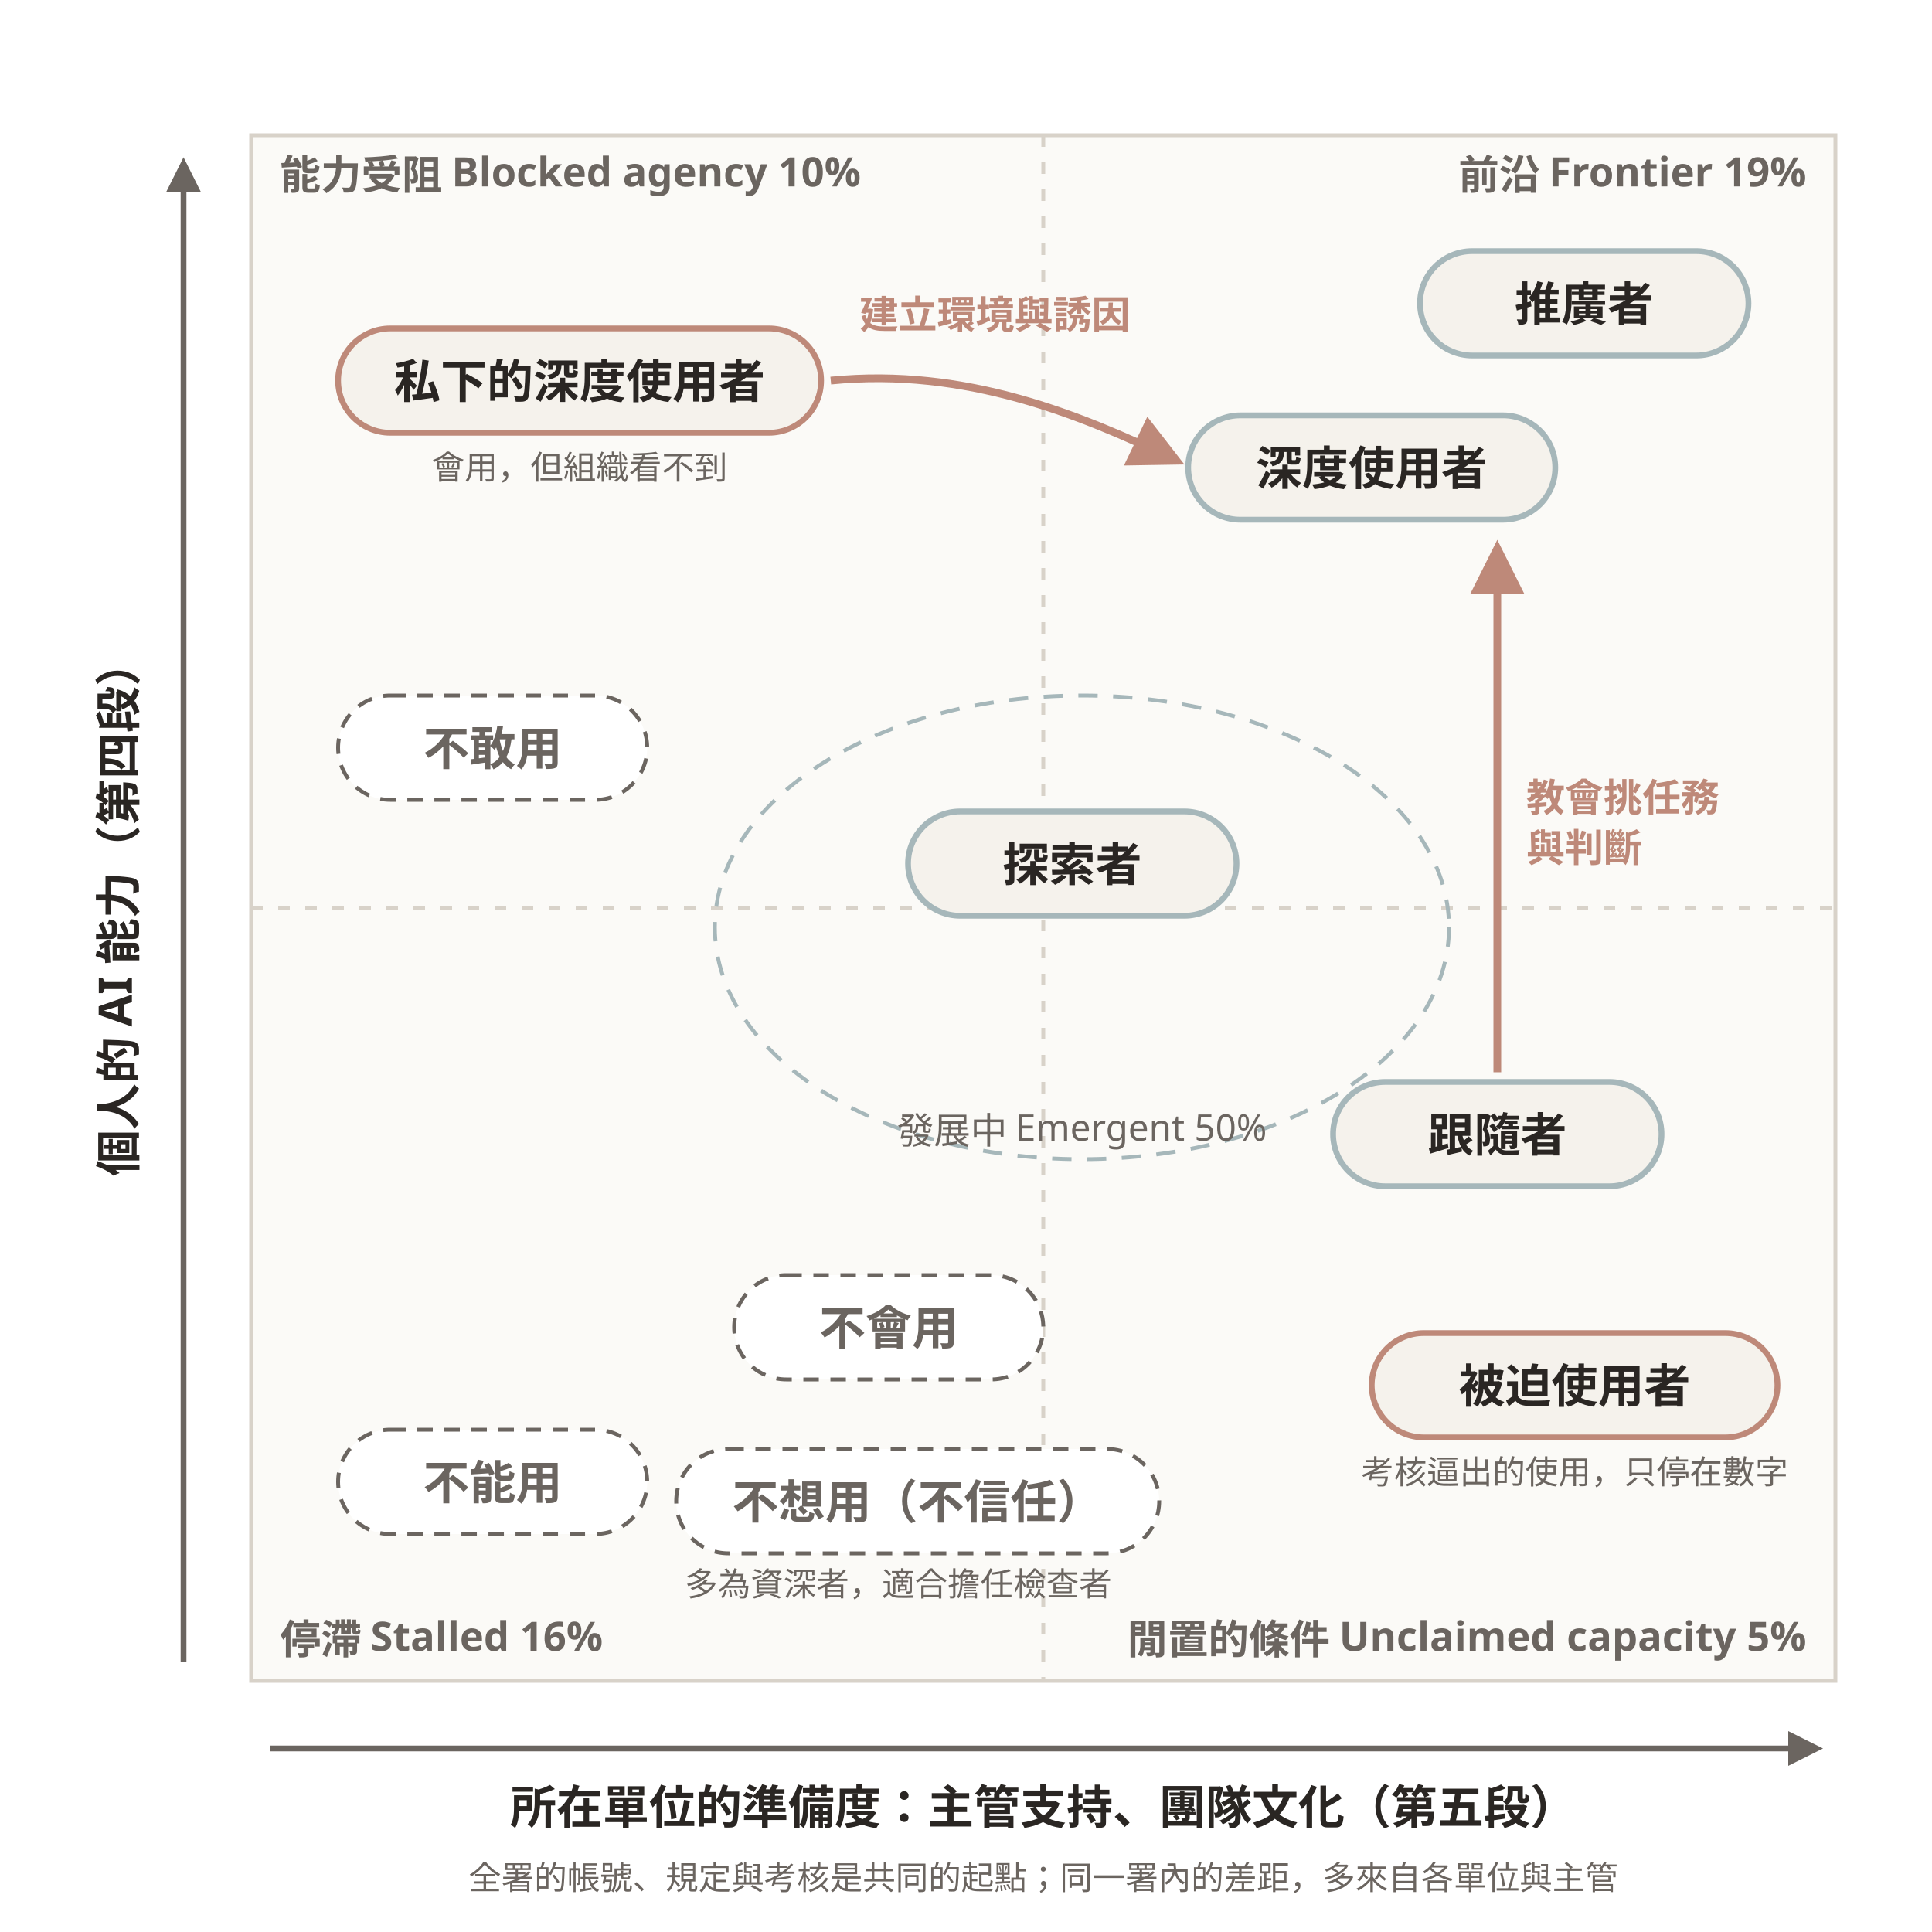
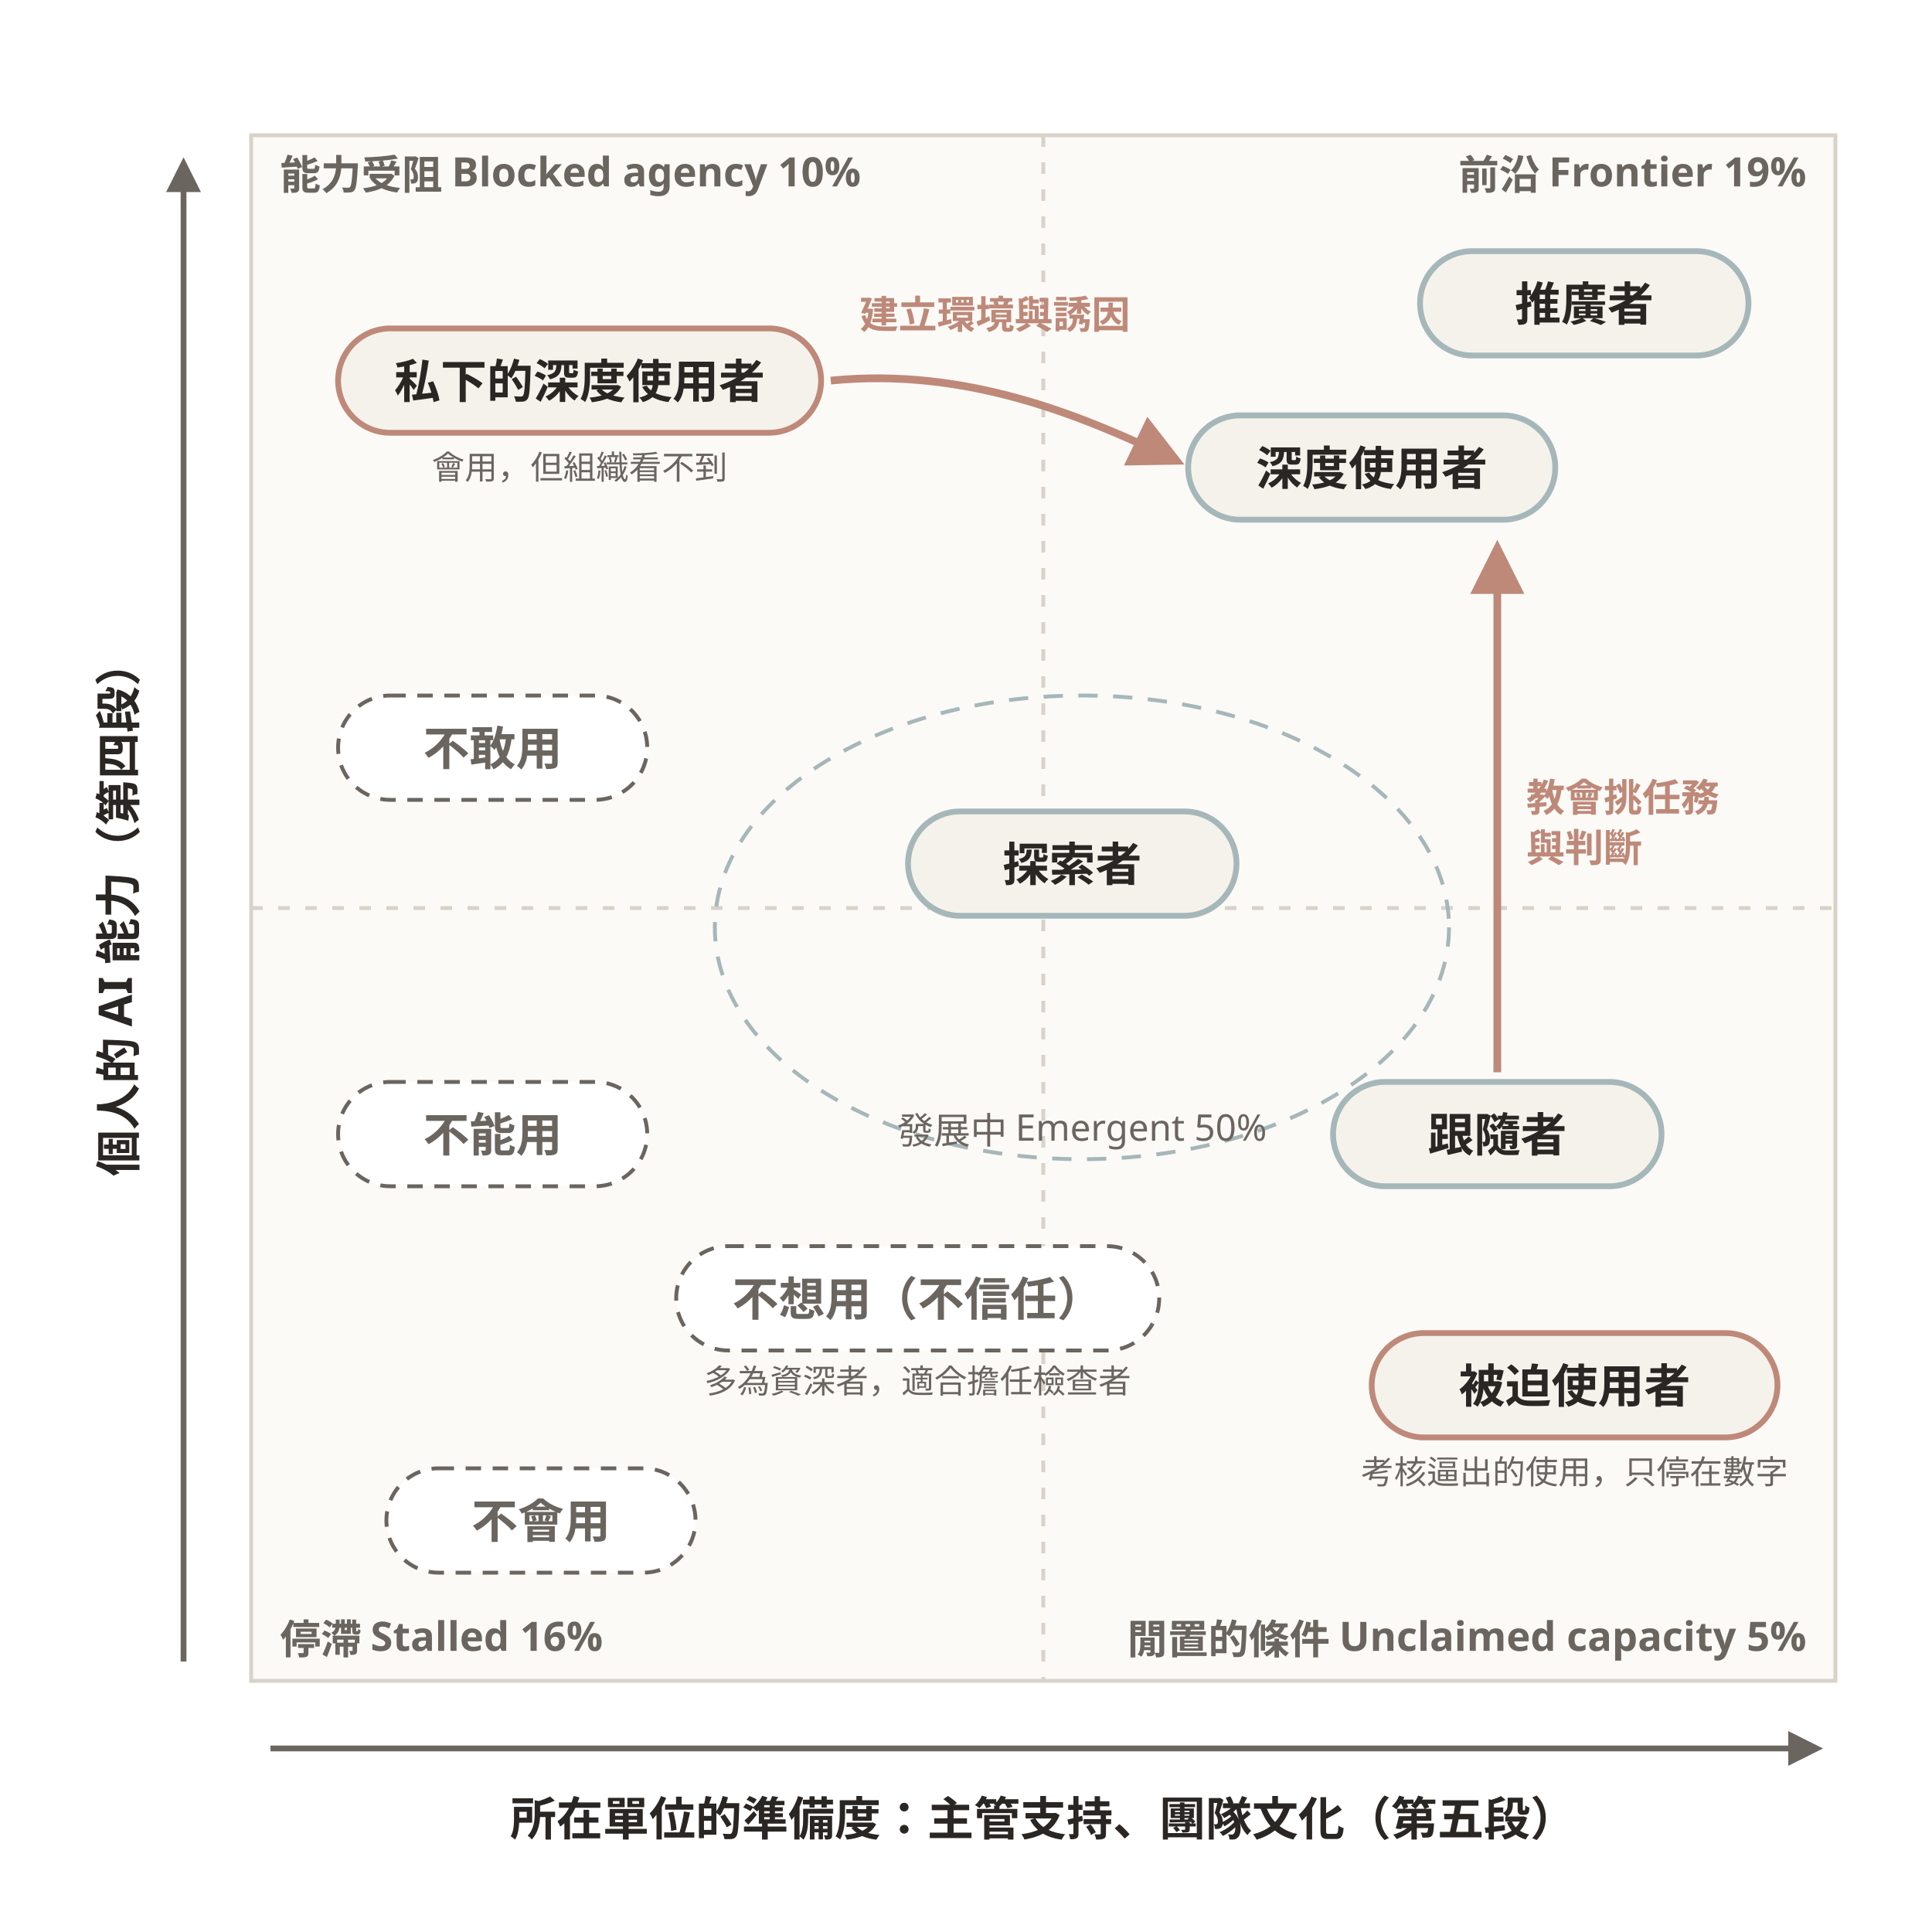
<svg xmlns="http://www.w3.org/2000/svg" viewBox="0 0 1000 1000" width="1000" height="1000" font-family="PingFang TC, Hiragino Sans GB, sans-serif">
  <defs>
    <marker id="ahT" viewBox="0 0 10 10" refX="8" refY="5" markerWidth="7" markerHeight="7" orient="auto-start-reverse">
      <path d="M0,0 L10,5 L0,10 z" fill="#BE8979" />
    </marker>
    <marker id="ahG" viewBox="0 0 10 10" refX="8" refY="5" markerWidth="6" markerHeight="6" orient="auto-start-reverse">
      <path d="M0,0 L10,5 L0,10 z" fill="#6B6560" />
    </marker>
  </defs>
  <rect width="1000" height="1000" fill="#FFFFFF" />
  <rect x="130" y="70" width="820" height="800" fill="#FBFAF7" stroke="#D8D2C9" stroke-width="2" />
  <line x1="540" y1="70" x2="540" y2="870" stroke="#D8D2C9" stroke-width="2" stroke-dasharray="6 8" />
  <line x1="130" y1="470" x2="950" y2="470" stroke="#D8D2C9" stroke-width="2" stroke-dasharray="6 8" />
  <ellipse cx="560" cy="480" rx="190" ry="120" fill="none" stroke="#A6B7BA" stroke-width="2" stroke-dasharray="10 8" />
  <text x="145" y="98" font-size="21" fill="#6B6560" font-weight="600">能力受阻 Blocked agency 10%</text>
  <text x="935" y="98" font-size="21" fill="#6B6560" font-weight="600" text-anchor="end">前沿 Frontier 19%</text>
  <text x="145" y="856" font-size="21" fill="#6B6560" font-weight="600">停滯 Stalled 16%</text>
  <text x="935" y="856" font-size="21" fill="#6B6560" font-weight="600" text-anchor="end">閒置的條件 Unclaimed capacity 5%</text>
  <text x="560" y="592" font-size="19" fill="#6B6560" text-anchor="middle">發展中 Emergent 50%</text>
  <line x1="95" y1="860" x2="95" y2="85" stroke="#6B6560" stroke-width="3" marker-end="url(#ahG)" />
  <text x="70" y="470" font-size="24" fill="#2A2623" font-weight="600" text-anchor="middle" transform="rotate(-90 70 470)">個人的 AI 能力（第四段）</text>
  <line x1="140" y1="905" x2="940" y2="905" stroke="#6B6560" stroke-width="3" marker-end="url(#ahG)" />
-   <text x="540" y="944" font-size="24" fill="#2A2623" font-weight="600" text-anchor="middle">所在單位的準備度：主管支持、團隊文化（第五段）</text>
-   <text x="540" y="978" font-size="17" fill="#6B6560" text-anchor="middle">全署的帳號、規定與考核是共同的起點；同一署內的差距，多來自各單位與主管</text>
+   <text x="540" y="950" font-size="24" fill="#2A2623" font-weight="600" text-anchor="middle">所在單位的準備度：主管支持、團隊文化（第五段）</text>
  <g font-size="24" font-weight="600" text-anchor="middle">
    <rect x="735" y="130" width="170" height="54" rx="27" fill="#F5F2EC" stroke="#A6B7BA" stroke-width="3" />
    <text x="820" y="166" fill="#2A2623">推廣者</text>
    <rect x="615" y="215" width="190" height="54" rx="27" fill="#F5F2EC" stroke="#A6B7BA" stroke-width="3" />
    <text x="710" y="251" fill="#2A2623">深度使用者</text>
    <rect x="175" y="170" width="250" height="54" rx="27" fill="#F5F2EC" stroke="#BE8979" stroke-width="3" />
    <text x="300" y="206" fill="#2A2623">私下的深度使用者</text>
    <rect x="470" y="420" width="170" height="54" rx="27" fill="#F5F2EC" stroke="#A6B7BA" stroke-width="3" />
    <text x="555" y="456" fill="#2A2623">探索者</text>
    <rect x="690" y="560" width="170" height="54" rx="27" fill="#F5F2EC" stroke="#A6B7BA" stroke-width="3" />
    <text x="775" y="596" fill="#2A2623">跟隨者</text>
    <rect x="710" y="690" width="210" height="54" rx="27" fill="#F5F2EC" stroke="#BE8979" stroke-width="3" />
    <text x="815" y="726" fill="#2A2623">被迫使用者</text>
  </g>
  <g font-size="24" font-weight="600" text-anchor="middle">
    <rect x="175" y="360" width="160" height="54" rx="27" fill="#FFFFFF" stroke="#6B6560" stroke-width="2" stroke-dasharray="8 6" />
    <text x="255" y="396" fill="#6B6560">不敢用</text>
-     <rect x="175" y="740" width="160" height="54" rx="27" fill="#FFFFFF" stroke="#6B6560" stroke-width="2" stroke-dasharray="8 6" />
-     <text x="255" y="776" fill="#6B6560">不能用</text>
-     <rect x="380" y="660" width="160" height="54" rx="27" fill="#FFFFFF" stroke="#6B6560" stroke-width="2" stroke-dasharray="8 6" />
-     <text x="460" y="696" fill="#6B6560">不會用</text>
-     <rect x="350" y="750" width="250" height="54" rx="27" fill="#FFFFFF" stroke="#6B6560" stroke-width="2" stroke-dasharray="8 6" />
-     <text x="475" y="786" fill="#6B6560">不想用（不信任）</text>
+     <rect x="175" y="560" width="160" height="54" rx="27" fill="#FFFFFF" stroke="#6B6560" stroke-width="2" stroke-dasharray="8 6" />
+     <text x="255" y="596" fill="#6B6560">不能用</text>
+     <rect x="200" y="760" width="160" height="54" rx="27" fill="#FFFFFF" stroke="#6B6560" stroke-width="2" stroke-dasharray="8 6" />
+     <text x="280" y="796" fill="#6B6560">不會用</text>
+     <rect x="350" y="645" width="250" height="54" rx="27" fill="#FFFFFF" stroke="#6B6560" stroke-width="2" stroke-dasharray="8 6" />
+     <text x="475" y="681" fill="#6B6560">不想用（不信任）</text>
  </g>
  <g font-size="17" fill="#6B6560">
    <text x="300" y="248" text-anchor="middle">會用，但組織看不到</text>
    <text x="815" y="768" text-anchor="middle">考核逼出的使用，只停在數字</text>
-     <text x="465" y="826" text-anchor="middle">多為資深者，適合擔任檢查者</text>
+     <text x="475" y="721" text-anchor="middle">多為資深者，適合擔任檢查者</text>
  </g>
  <path d="M430,197 C500,190 560,215 608,238" fill="none" stroke="#BE8979" stroke-width="4" marker-end="url(#ahT)" />
  <text x="515" y="170" font-size="20" fill="#BE8979" font-weight="600" text-anchor="middle">建立環境與誘因</text>
  <path d="M775,555 L775,285" fill="none" stroke="#BE8979" stroke-width="4" marker-end="url(#ahT)" />
  <text x="790" y="420" font-size="20" fill="#BE8979" font-weight="600">教會挑任務</text>
  <text x="790" y="446" font-size="20" fill="#BE8979" font-weight="600">與判斷</text>
</svg>
